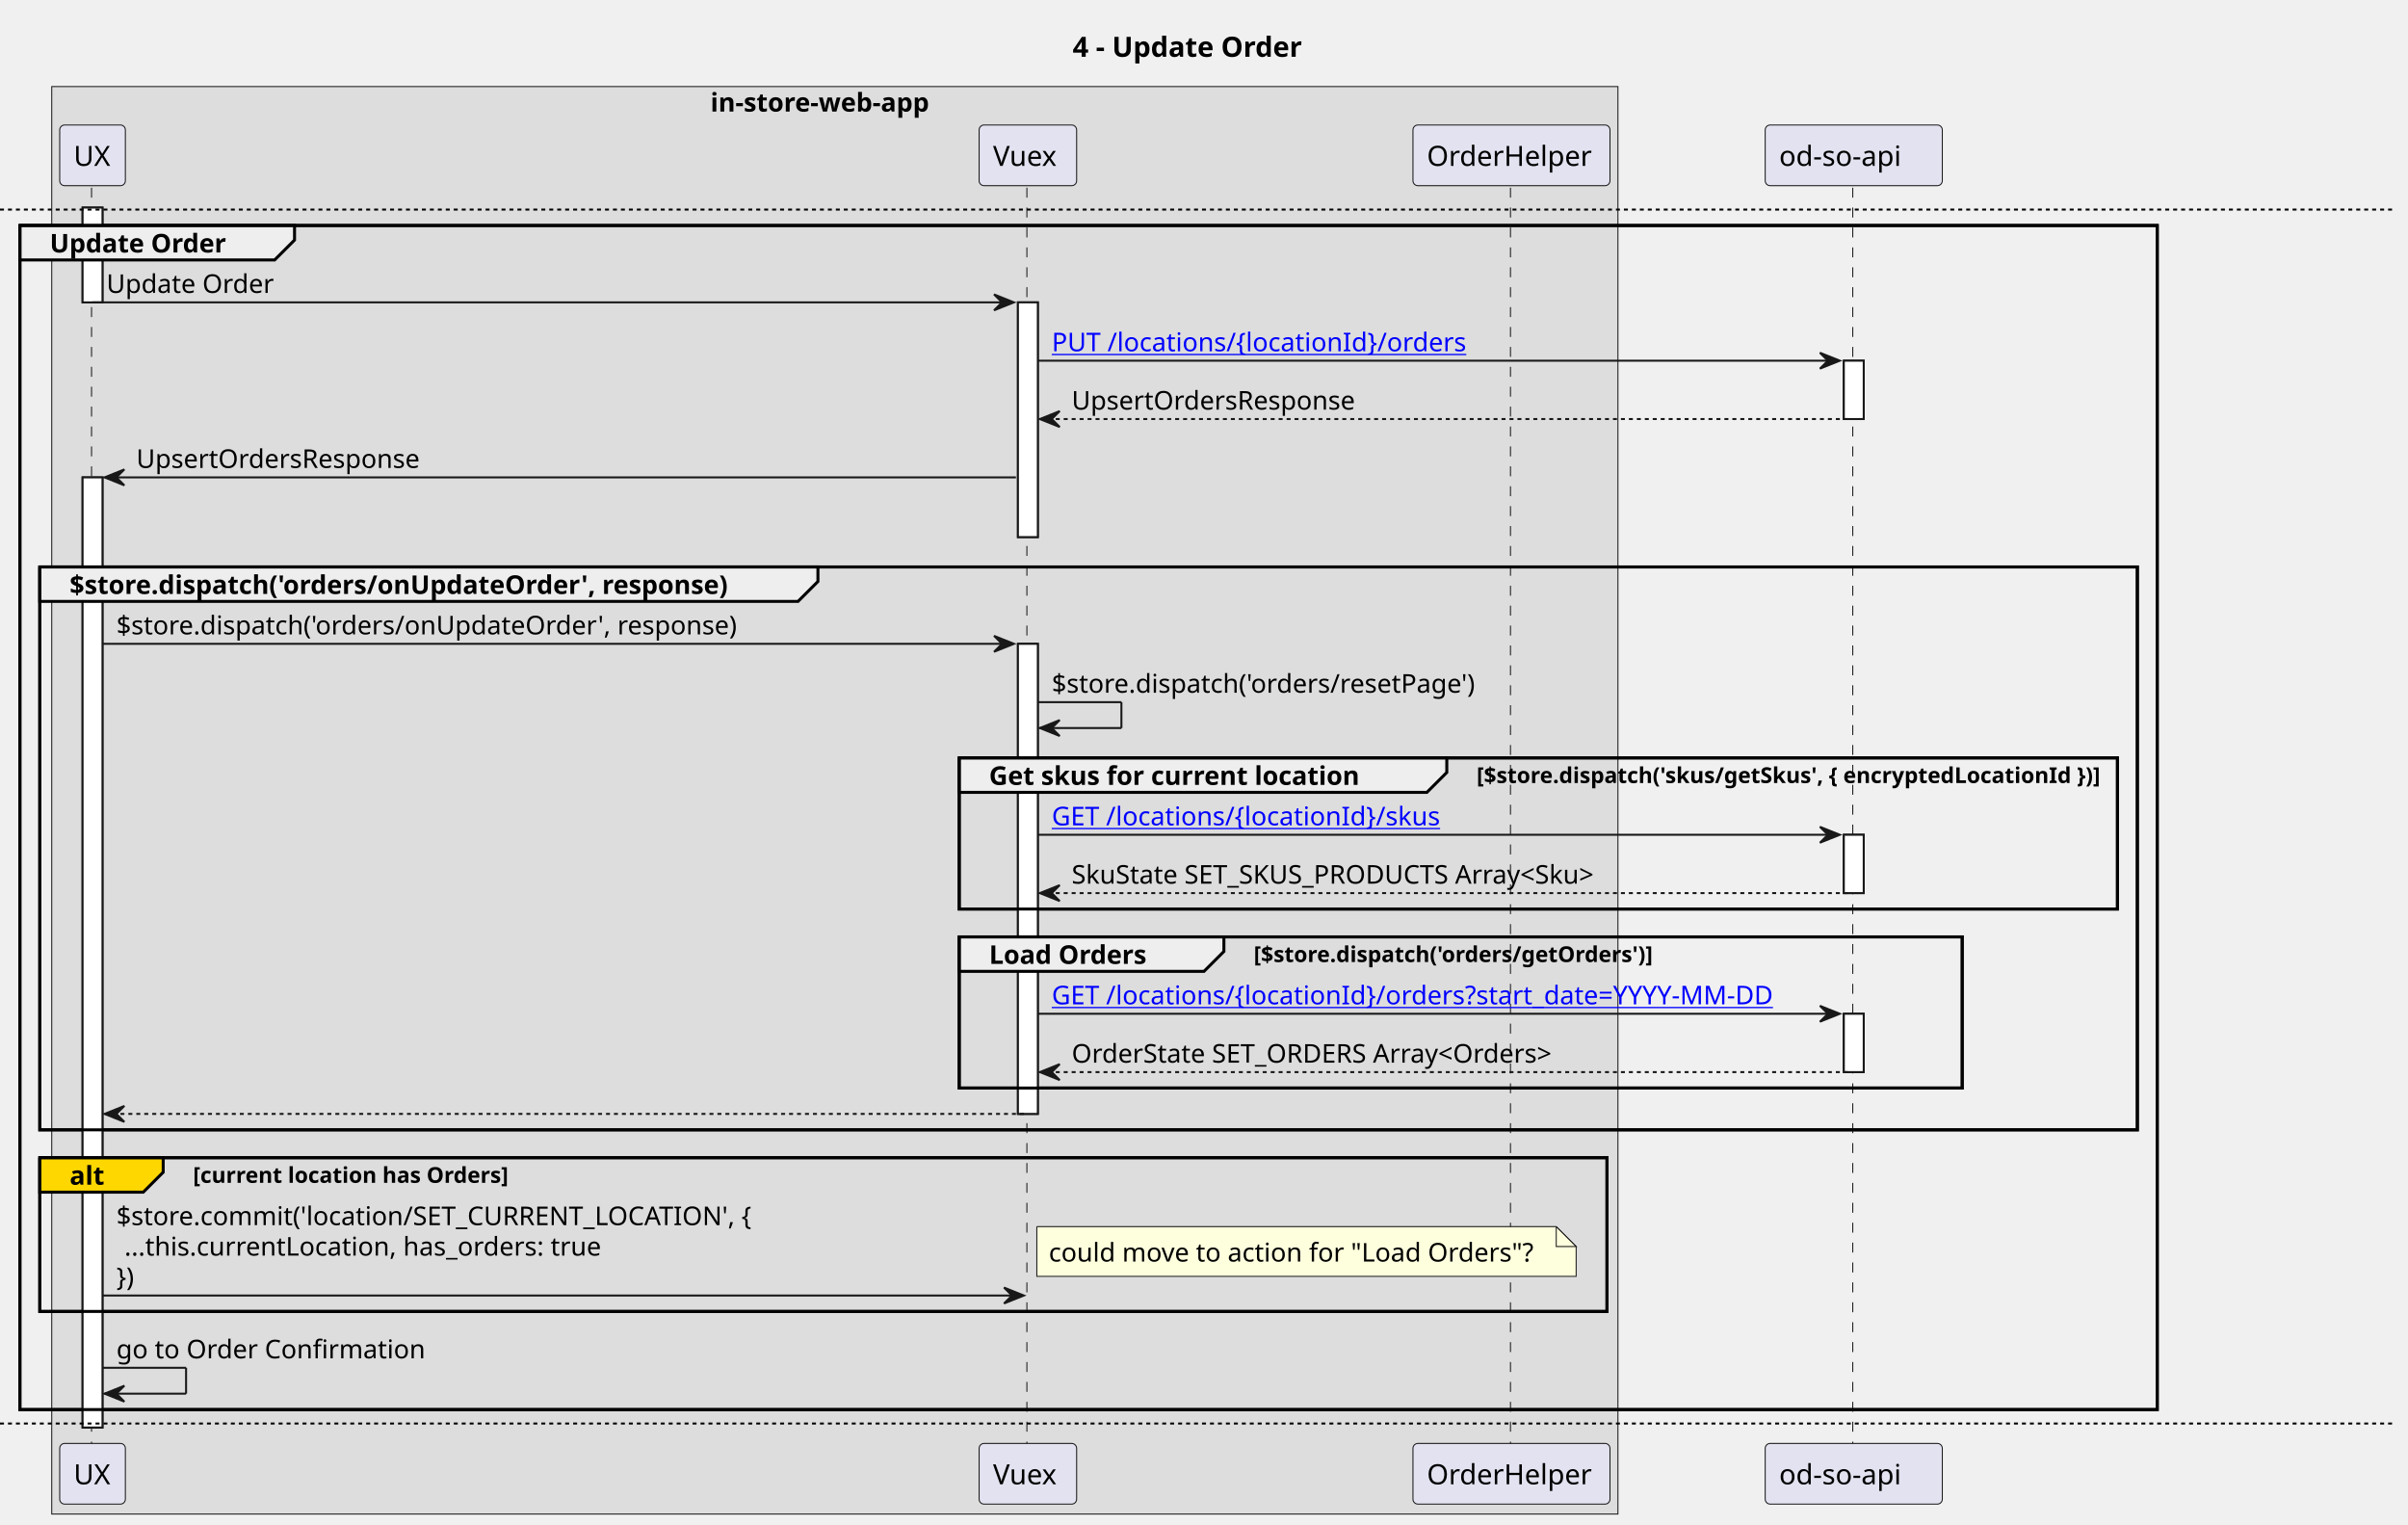
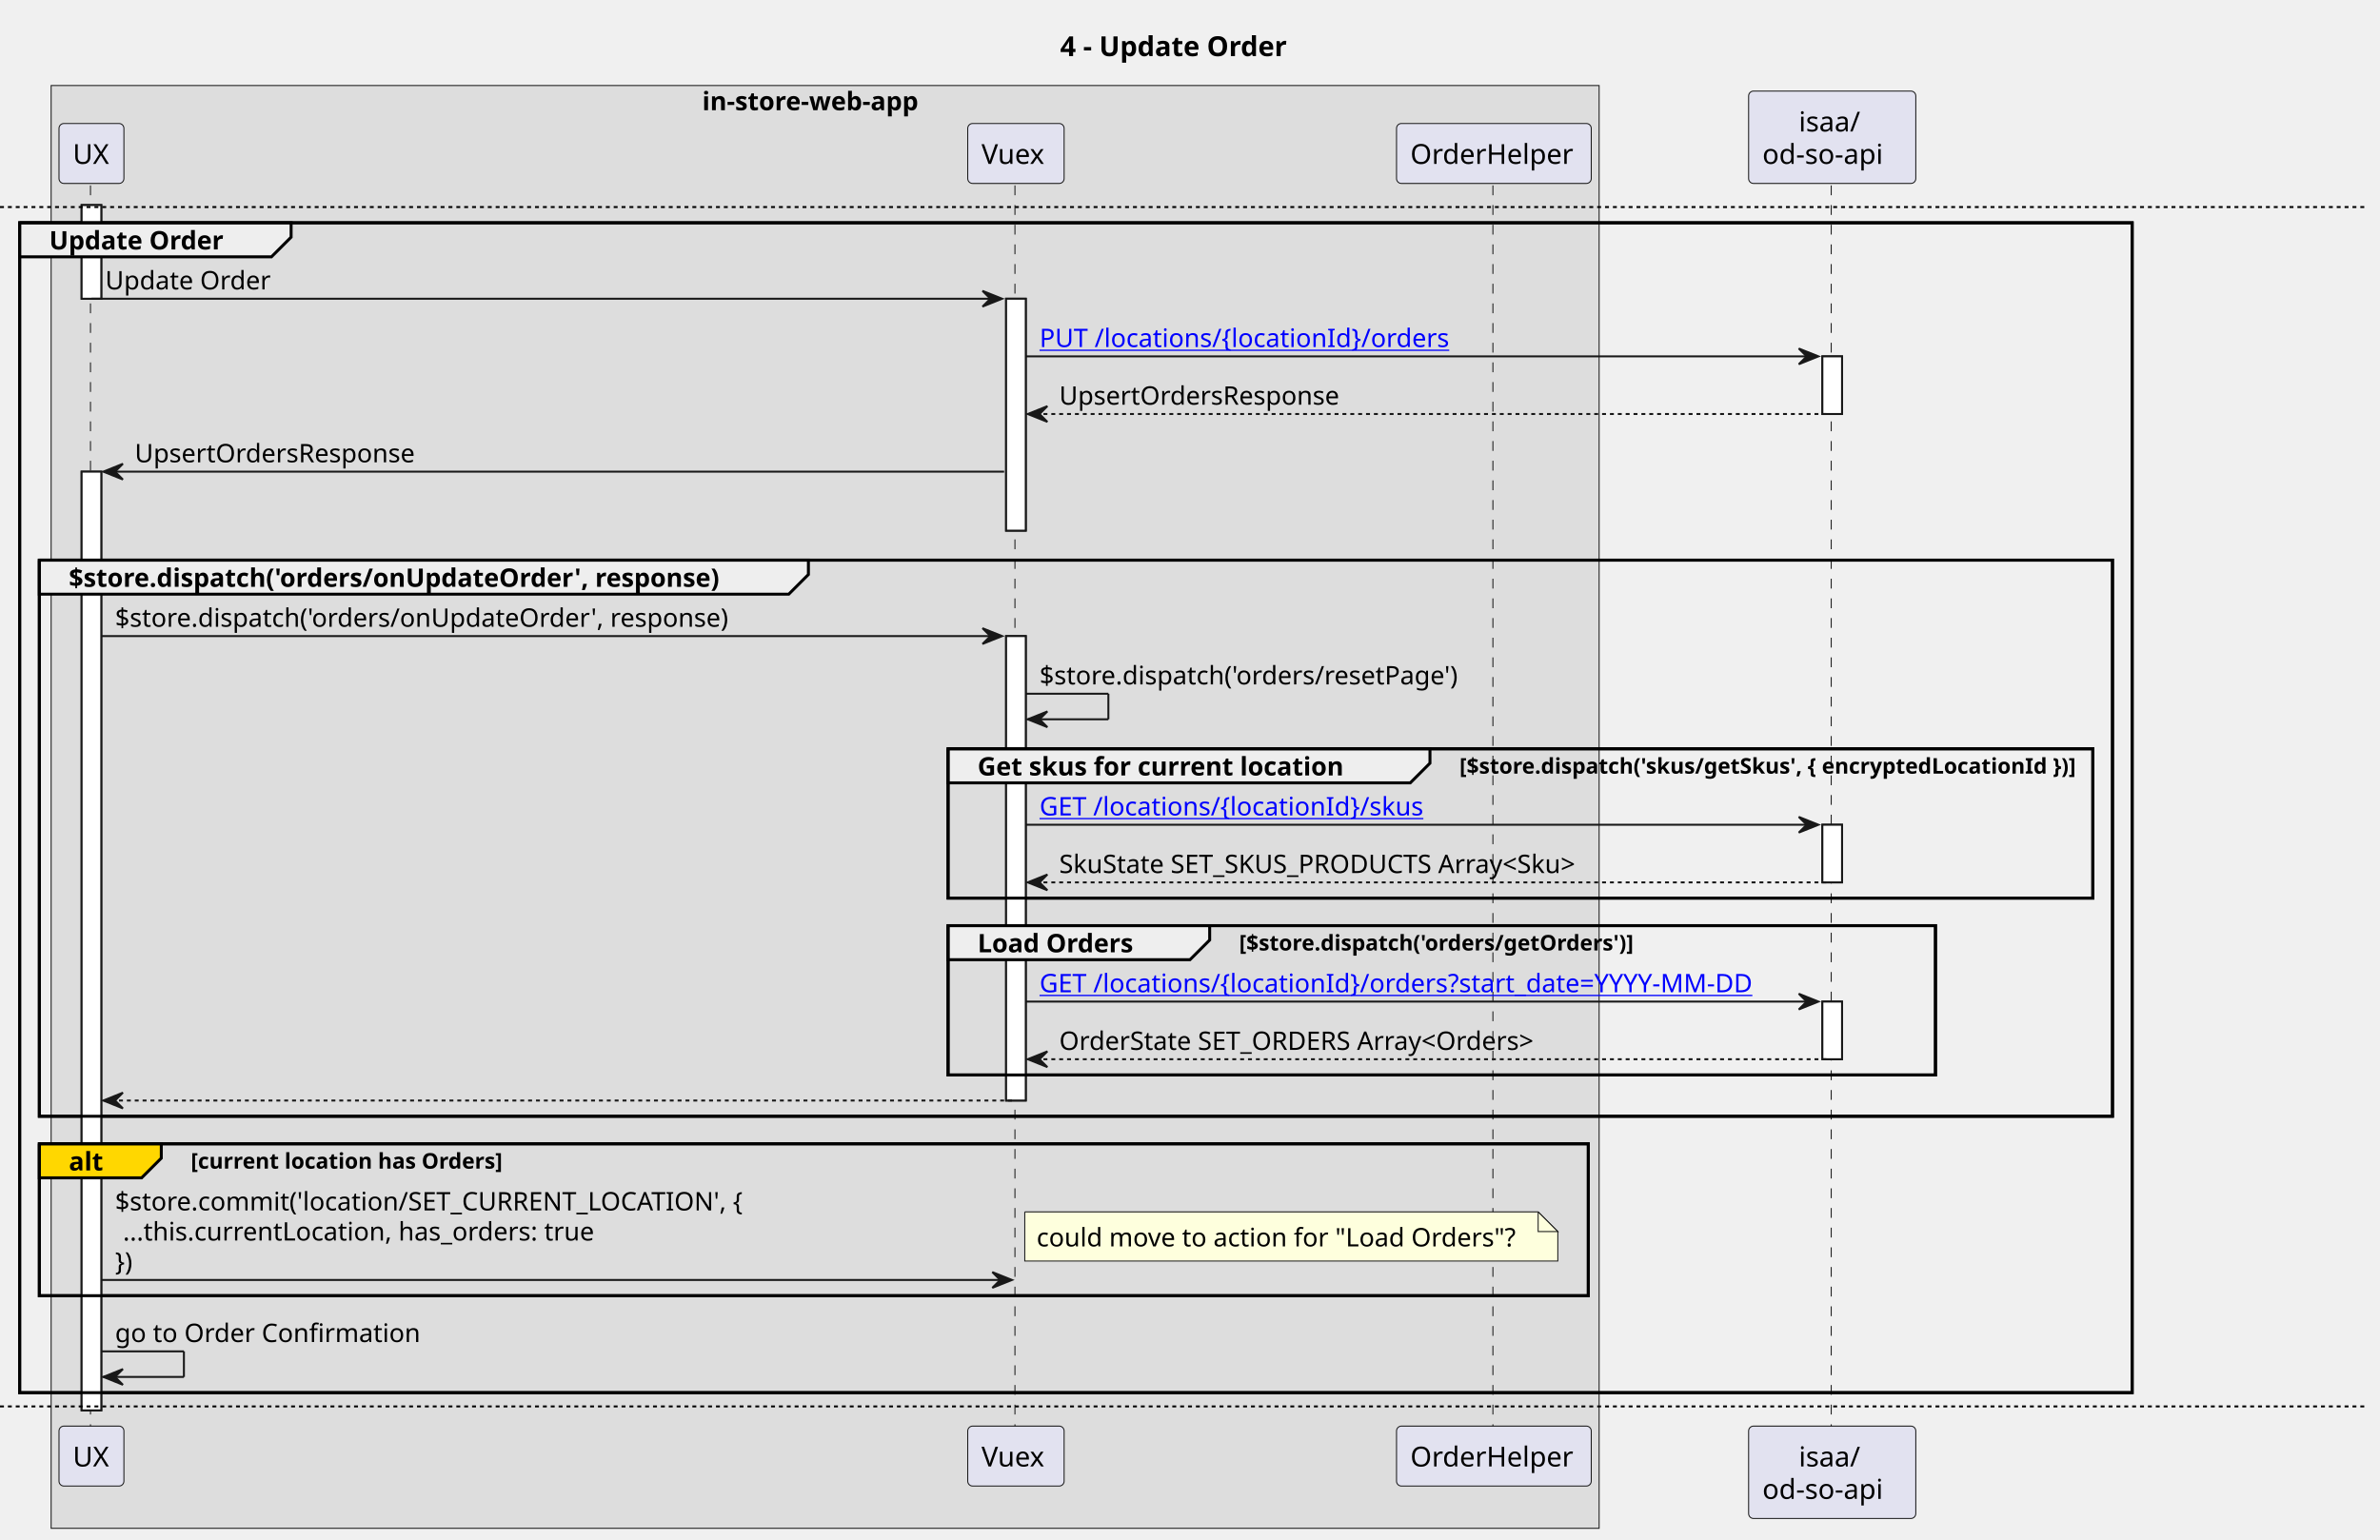
- <svg xmlns="http://www.w3.org/2000/svg" xmlns:xlink="http://www.w3.org/1999/xlink" contentStyleType="text/css" height="766px" preserveAspectRatio="none" style="width:1210px;height:766px;background:#FFFFFF;" version="1.1" viewBox="0 0 1210 766" width="1210px" zoomAndPan="magnify">
+ <svg xmlns="http://www.w3.org/2000/svg" xmlns:xlink="http://www.w3.org/1999/xlink" contentStyleType="text/css" height="783px" preserveAspectRatio="none" style="width:1210px;height:783px;background:#FFFFFF;" version="1.1" viewBox="0 0 1210 783" width="1210px" zoomAndPan="magnify">
  <defs />
  <g>
    <rect height="26.488" style="stroke:#00000000;stroke-width:1.0;fill:none;" width="134" x="534" y="10" />
    <text fill="#000000" font-family="sans-serif" font-size="14" font-weight="bold" lengthAdjust="spacing" textLength="124" x="539" y="28.535">4 - Update Order</text>
-     <rect fill="#DDDDDD" height="717.188" style="stroke:#181818;stroke-width:0.5;" width="787" x="26" y="43.488" />
+     <rect fill="#DDDDDD" height="733.676" style="stroke:#181818;stroke-width:0.5;" width="787" x="26" y="43.488" />
    <text fill="#000000" font-family="sans-serif" font-size="13" font-weight="bold" lengthAdjust="spacing" textLength="125" x="357" y="56.057">in-store-web-app</text>
    <rect fill="#FFFFFF" height="47.621" style="stroke:#181818;stroke-width:1.0;" width="10" x="41.5" y="104.287" />
    <rect fill="#FFFFFF" height="477.348" style="stroke:#181818;stroke-width:1.0;" width="10" x="41.5" y="239.84" />
    <rect fill="#FFFFFF" height="117.932" style="stroke:#181818;stroke-width:1.0;" width="10" x="511.5" y="151.908" />
    <rect fill="#FFFFFF" height="236.174" style="stroke:#181818;stroke-width:1.0;" width="10" x="511.5" y="323.461" />
    <rect fill="#FFFFFF" height="29.311" style="stroke:#181818;stroke-width:1.0;" width="10" x="926.5" y="181.219" />
    <rect fill="#FFFFFF" height="29.311" style="stroke:#181818;stroke-width:1.0;" width="10" x="926.5" y="419.393" />
    <rect fill="#FFFFFF" height="29.311" style="stroke:#181818;stroke-width:1.0;" width="10" x="926.5" y="509.324" />
    <rect height="594.9" style="stroke:#000000;stroke-width:1.5;fill:none;" width="1074" x="10" y="113.287" />
    <rect height="282.795" style="stroke:#000000;stroke-width:1.5;fill:none;" width="1054" x="20" y="284.84" />
    <rect height="75.932" style="stroke:#000000;stroke-width:1.5;fill:none;" width="582" x="482" y="380.772" />
-     <rect height="75.932" style="stroke:#000000;stroke-width:1.5;fill:none;" width="504" x="482" y="470.703" />
+     <rect height="75.932" style="stroke:#000000;stroke-width:1.5;fill:none;" width="502" x="482" y="470.703" />
    <rect height="77.242" style="stroke:#000000;stroke-width:1.5;fill:none;" width="787.5" x="20" y="581.635" />
    <line style="stroke:#181818;stroke-width:0.5;fill:none;stroke-dasharray:5.0,5.0;" x1="46" x2="46" y1="94.287" y2="726.188" />
    <line style="stroke:#181818;stroke-width:0.5;fill:none;stroke-dasharray:5.0,5.0;" x1="516" x2="516" y1="94.287" y2="726.188" />
    <line style="stroke:#181818;stroke-width:0.5;fill:none;stroke-dasharray:5.0,5.0;" x1="759" x2="759" y1="94.287" y2="726.188" />
    <line style="stroke:#181818;stroke-width:0.5;fill:none;stroke-dasharray:5.0,5.0;" x1="931" x2="931" y1="94.287" y2="726.188" />
    <rect fill="#E2E2F0" height="30.488" rx="2.5" ry="2.5" style="stroke:#181818;stroke-width:0.5;" width="33" x="30" y="62.799" />
    <text fill="#000000" font-family="sans-serif" font-size="14" lengthAdjust="spacing" textLength="19" x="37" y="83.334">UX</text>
    <rect fill="#E2E2F0" height="30.488" rx="2.5" ry="2.5" style="stroke:#181818;stroke-width:0.5;" width="33" x="30" y="725.188" />
    <text fill="#000000" font-family="sans-serif" font-size="14" lengthAdjust="spacing" textLength="19" x="37" y="745.723">UX</text>
    <rect fill="#E2E2F0" height="30.488" rx="2.5" ry="2.5" style="stroke:#181818;stroke-width:0.5;" width="49" x="492" y="62.799" />
    <text fill="#000000" font-family="sans-serif" font-size="14" lengthAdjust="spacing" textLength="35" x="499" y="83.334">Vuex</text>
    <rect fill="#E2E2F0" height="30.488" rx="2.5" ry="2.5" style="stroke:#181818;stroke-width:0.5;" width="49" x="492" y="725.188" />
    <text fill="#000000" font-family="sans-serif" font-size="14" lengthAdjust="spacing" textLength="35" x="499" y="745.723">Vuex</text>
    <rect fill="#E2E2F0" height="30.488" rx="2.5" ry="2.5" style="stroke:#181818;stroke-width:0.5;" width="99" x="710" y="62.799" />
    <text fill="#000000" font-family="sans-serif" font-size="14" lengthAdjust="spacing" textLength="85" x="717" y="83.334">OrderHelper</text>
    <rect fill="#E2E2F0" height="30.488" rx="2.5" ry="2.5" style="stroke:#181818;stroke-width:0.5;" width="99" x="710" y="725.188" />
    <text fill="#000000" font-family="sans-serif" font-size="14" lengthAdjust="spacing" textLength="85" x="717" y="745.723">OrderHelper</text>
-     <rect fill="#E2E2F0" height="30.488" rx="2.5" ry="2.5" style="stroke:#181818;stroke-width:0.5;" width="89" x="887" y="62.799" />
-     <text fill="#000000" font-family="sans-serif" font-size="14" lengthAdjust="spacing" textLength="71" x="894" y="83.334">od-so-api</text>
-     <rect fill="#E2E2F0" height="30.488" rx="2.5" ry="2.5" style="stroke:#181818;stroke-width:0.5;" width="89" x="887" y="725.188" />
-     <text fill="#000000" font-family="sans-serif" font-size="14" lengthAdjust="spacing" textLength="71" x="894" y="745.723">od-so-api</text>
+     <rect fill="#E2E2F0" height="46.977" rx="2.5" ry="2.5" style="stroke:#181818;stroke-width:0.5;" width="85" x="889" y="46.31" />
+     <text fill="#000000" font-family="sans-serif" font-size="14" lengthAdjust="spacing" textLength="34" x="914.5" y="66.846">isaa/</text>
+     <text fill="#000000" font-family="sans-serif" font-size="14" lengthAdjust="spacing" textLength="71" x="896" y="83.334">od-so-api</text>
+     <rect fill="#E2E2F0" height="46.977" rx="2.5" ry="2.5" style="stroke:#181818;stroke-width:0.5;" width="85" x="889" y="725.188" />
+     <text fill="#000000" font-family="sans-serif" font-size="14" lengthAdjust="spacing" textLength="34" x="914.5" y="745.723">isaa/</text>
+     <text fill="#000000" font-family="sans-serif" font-size="14" lengthAdjust="spacing" textLength="71" x="896" y="762.211">od-so-api</text>
    <rect fill="#FFFFFF" height="47.621" style="stroke:#181818;stroke-width:1.0;" width="10" x="41.5" y="104.287" />
    <rect fill="#FFFFFF" height="477.348" style="stroke:#181818;stroke-width:1.0;" width="10" x="41.5" y="239.84" />
    <rect fill="#FFFFFF" height="117.932" style="stroke:#181818;stroke-width:1.0;" width="10" x="511.5" y="151.908" />
    <rect fill="#FFFFFF" height="236.174" style="stroke:#181818;stroke-width:1.0;" width="10" x="511.5" y="323.461" />
    <rect fill="#FFFFFF" height="29.311" style="stroke:#181818;stroke-width:1.0;" width="10" x="926.5" y="181.219" />
    <rect fill="#FFFFFF" height="29.311" style="stroke:#181818;stroke-width:1.0;" width="10" x="926.5" y="419.393" />
    <rect fill="#FFFFFF" height="29.311" style="stroke:#181818;stroke-width:1.0;" width="10" x="926.5" y="509.324" />
    <line style="stroke:#000000;stroke-width:1.0;stroke-dasharray:2.0,2.0;" x1="0" x2="1203" y1="105.287" y2="105.287" />
    <path d="M10,113.287 L148,113.287 L148,120.598 L138,130.598 L10,130.598 L10,113.287 " fill="#EEEEEE" style="stroke:#000000;stroke-width:1.5;" />
    <rect fill="none" height="594.9" style="stroke:#000000;stroke-width:1.5;" width="1074" x="10" y="113.287" />
    <text fill="#000000" font-family="sans-serif" font-size="13" font-weight="bold" lengthAdjust="spacing" textLength="93" x="25" y="126.856">Update Order</text>
    <polygon fill="#181818" points="499.5,147.908,509.5,151.908,499.5,155.908,503.5,151.908" style="stroke:#181818;stroke-width:1.0;" />
    <line style="stroke:#181818;stroke-width:1.0;" x1="46.5" x2="505.5" y1="151.908" y2="151.908" />
    <text fill="#000000" font-family="sans-serif" font-size="13" lengthAdjust="spacing" textLength="83" x="53.5" y="147.166">Update Order</text>
    <polygon fill="#181818" points="914.5,177.219,924.5,181.219,914.5,185.219,918.5,181.219" style="stroke:#181818;stroke-width:1.0;" />
    <line style="stroke:#181818;stroke-width:1.0;" x1="521.5" x2="920.5" y1="181.219" y2="181.219" />
    <a href="https://www.notion.so/odeko/SO-API-api-docs-2f17504231bd474da1e6ab6bfcccf55d#14df1b158feb4a178dc234d225e70dbc" target="_top" title="https://www.notion.so/odeko/SO-API-api-docs-2f17504231bd474da1e6ab6bfcccf55d#14df1b158feb4a178dc234d225e70dbc" xlink:actuate="onRequest" xlink:href="https://www.notion.so/odeko/SO-API-api-docs-2f17504231bd474da1e6ab6bfcccf55d#14df1b158feb4a178dc234d225e70dbc" xlink:show="new" xlink:title="https://www.notion.so/odeko/SO-API-api-docs-2f17504231bd474da1e6ab6bfcccf55d#14df1b158feb4a178dc234d225e70dbc" xlink:type="simple">
      <text fill="#0000FF" font-family="sans-serif" font-size="13" lengthAdjust="spacing" text-decoration="underline" textLength="218" x="528.5" y="176.477">PUT /locations/{locationId}/orders</text>
    </a>
    <polygon fill="#181818" points="532.5,206.529,522.5,210.529,532.5,214.529,528.5,210.529" style="stroke:#181818;stroke-width:1.0;" />
    <line style="stroke:#181818;stroke-width:1.0;stroke-dasharray:2.0,2.0;" x1="526.5" x2="930.5" y1="210.529" y2="210.529" />
    <text fill="#000000" font-family="sans-serif" font-size="13" lengthAdjust="spacing" textLength="143" x="538.5" y="205.787">UpsertOrdersResponse</text>
    <polygon fill="#181818" points="62.5,235.84,52.5,239.84,62.5,243.84,58.5,239.84" style="stroke:#181818;stroke-width:1.0;" />
    <line style="stroke:#181818;stroke-width:1.0;" x1="56.5" x2="510.5" y1="239.84" y2="239.84" />
    <text fill="#000000" font-family="sans-serif" font-size="13" lengthAdjust="spacing" textLength="143" x="68.5" y="235.098">UpsertOrdersResponse</text>
    <path d="M20,284.84 L411,284.84 L411,292.15 L401,302.15 L20,302.15 L20,284.84 " fill="#EEEEEE" style="stroke:#000000;stroke-width:1.5;" />
    <rect fill="none" height="282.795" style="stroke:#000000;stroke-width:1.5;" width="1054" x="20" y="284.84" />
    <text fill="#000000" font-family="sans-serif" font-size="13" font-weight="bold" lengthAdjust="spacing" textLength="346" x="35" y="298.408">$store.dispatch('orders/onUpdateOrder', response)</text>
    <polygon fill="#181818" points="499.5,319.461,509.5,323.461,499.5,327.461,503.5,323.461" style="stroke:#181818;stroke-width:1.0;" />
    <line style="stroke:#181818;stroke-width:1.0;" x1="51.5" x2="505.5" y1="323.461" y2="323.461" />
    <text fill="#000000" font-family="sans-serif" font-size="13" lengthAdjust="spacing" textLength="319" x="58.5" y="318.719">$store.dispatch('orders/onUpdateOrder', response)</text>
    <line style="stroke:#181818;stroke-width:1.0;" x1="521.5" x2="563.5" y1="352.772" y2="352.772" />
    <line style="stroke:#181818;stroke-width:1.0;" x1="563.5" x2="563.5" y1="352.772" y2="365.772" />
    <line style="stroke:#181818;stroke-width:1.0;" x1="522.5" x2="563.5" y1="365.772" y2="365.772" />
    <polygon fill="#181818" points="532.5,361.772,522.5,365.772,532.5,369.772,528.5,365.772" style="stroke:#181818;stroke-width:1.0;" />
    <text fill="#000000" font-family="sans-serif" font-size="13" lengthAdjust="spacing" textLength="219" x="528.5" y="348.029">$store.dispatch('orders/resetPage')</text>
    <path d="M482,380.772 L727,380.772 L727,388.082 L717,398.082 L482,398.082 L482,380.772 " fill="#EEEEEE" style="stroke:#000000;stroke-width:1.5;" />
    <rect fill="none" height="75.932" style="stroke:#000000;stroke-width:1.5;" width="582" x="482" y="380.772" />
    <text fill="#000000" font-family="sans-serif" font-size="13" font-weight="bold" lengthAdjust="spacing" textLength="192" x="497" y="394.34">Get skus for current location</text>
    <text fill="#000000" font-family="sans-serif" font-size="11" font-weight="bold" lengthAdjust="spacing" textLength="317" x="742" y="393.406">[$store.dispatch('skus/getSkus', { encryptedLocationId })]</text>
    <polygon fill="#181818" points="914.5,415.393,924.5,419.393,914.5,423.393,918.5,419.393" style="stroke:#181818;stroke-width:1.0;" />
    <line style="stroke:#181818;stroke-width:1.0;" x1="521.5" x2="920.5" y1="419.393" y2="419.393" />
    <a href="https://www.notion.so/odeko/SO-API-api-docs-2f17504231bd474da1e6ab6bfcccf55d#bfbfe5d95b4f4c9abdd2776e40855e54" target="_top" title="https://www.notion.so/odeko/SO-API-api-docs-2f17504231bd474da1e6ab6bfcccf55d#bfbfe5d95b4f4c9abdd2776e40855e54" xlink:actuate="onRequest" xlink:href="https://www.notion.so/odeko/SO-API-api-docs-2f17504231bd474da1e6ab6bfcccf55d#bfbfe5d95b4f4c9abdd2776e40855e54" xlink:show="new" xlink:title="https://www.notion.so/odeko/SO-API-api-docs-2f17504231bd474da1e6ab6bfcccf55d#bfbfe5d95b4f4c9abdd2776e40855e54" xlink:type="simple">
      <text fill="#0000FF" font-family="sans-serif" font-size="13" lengthAdjust="spacing" text-decoration="underline" textLength="208" x="528.5" y="414.65">GET /locations/{locationId}/skus</text>
    </a>
    <polygon fill="#181818" points="532.5,444.703,522.5,448.703,532.5,452.703,528.5,448.703" style="stroke:#181818;stroke-width:1.0;" />
    <line style="stroke:#181818;stroke-width:1.0;stroke-dasharray:2.0,2.0;" x1="526.5" x2="930.5" y1="448.703" y2="448.703" />
    <text fill="#000000" font-family="sans-serif" font-size="13" lengthAdjust="spacing" textLength="273" x="538.5" y="443.961">SkuState SET_SKUS_PRODUCTS Array&lt;Sku&gt;</text>
    <path d="M482,470.703 L615,470.703 L615,478.014 L605,488.014 L482,488.014 L482,470.703 " fill="#EEEEEE" style="stroke:#000000;stroke-width:1.5;" />
-     <rect fill="none" height="75.932" style="stroke:#000000;stroke-width:1.5;" width="504" x="482" y="470.703" />
+     <rect fill="none" height="75.932" style="stroke:#000000;stroke-width:1.5;" width="502" x="482" y="470.703" />
    <text fill="#000000" font-family="sans-serif" font-size="13" font-weight="bold" lengthAdjust="spacing" textLength="84" x="497" y="484.272">Load Orders</text>
    <text fill="#000000" font-family="sans-serif" font-size="11" font-weight="bold" lengthAdjust="spacing" textLength="204" x="630" y="483.338">[$store.dispatch('orders/getOrders')]</text>
    <polygon fill="#181818" points="914.5,505.324,924.5,509.324,914.5,513.324,918.5,509.324" style="stroke:#181818;stroke-width:1.0;" />
    <line style="stroke:#181818;stroke-width:1.0;" x1="521.5" x2="920.5" y1="509.324" y2="509.324" />
    <a href="https://www.notion.so/odeko/SO-API-api-docs-2f17504231bd474da1e6ab6bfcccf55d#c7da1cdbc409434cab8dd3945f7111b4" target="_top" title="https://www.notion.so/odeko/SO-API-api-docs-2f17504231bd474da1e6ab6bfcccf55d#c7da1cdbc409434cab8dd3945f7111b4" xlink:actuate="onRequest" xlink:href="https://www.notion.so/odeko/SO-API-api-docs-2f17504231bd474da1e6ab6bfcccf55d#c7da1cdbc409434cab8dd3945f7111b4" xlink:show="new" xlink:title="https://www.notion.so/odeko/SO-API-api-docs-2f17504231bd474da1e6ab6bfcccf55d#c7da1cdbc409434cab8dd3945f7111b4" xlink:type="simple">
      <text fill="#0000FF" font-family="sans-serif" font-size="13" lengthAdjust="spacing" text-decoration="underline" textLength="386" x="528.5" y="504.582">GET /locations/{locationId}/orders?start_date=YYYY-MM-DD</text>
    </a>
    <polygon fill="#181818" points="532.5,534.635,522.5,538.635,532.5,542.635,528.5,538.635" style="stroke:#181818;stroke-width:1.0;" />
    <line style="stroke:#181818;stroke-width:1.0;stroke-dasharray:2.0,2.0;" x1="526.5" x2="930.5" y1="538.635" y2="538.635" />
    <text fill="#000000" font-family="sans-serif" font-size="13" lengthAdjust="spacing" textLength="248" x="538.5" y="533.893">OrderState SET_ORDERS Array&lt;Orders&gt;</text>
    <polygon fill="#181818" points="62.5,555.635,52.5,559.635,62.5,563.635,58.5,559.635" style="stroke:#181818;stroke-width:1.0;" />
    <line style="stroke:#181818;stroke-width:1.0;stroke-dasharray:2.0,2.0;" x1="56.5" x2="515.5" y1="559.635" y2="559.635" />
    <path d="M20,581.635 L82,581.635 L82,588.945 L72,598.945 L20,598.945 L20,581.635 " fill="#FFD700" style="stroke:#000000;stroke-width:1.5;" />
    <rect fill="none" height="77.242" style="stroke:#000000;stroke-width:1.5;" width="787.5" x="20" y="581.635" />
    <text fill="#000000" font-family="sans-serif" font-size="13" font-weight="bold" lengthAdjust="spacing" textLength="17" x="35" y="595.203">alt</text>
    <text fill="#000000" font-family="sans-serif" font-size="11" font-weight="bold" lengthAdjust="spacing" textLength="162" x="97" y="594.269">[current location has Orders]</text>
    <polygon fill="#181818" points="504.5,646.877,514.5,650.877,504.5,654.877,508.5,650.877" style="stroke:#181818;stroke-width:1.0;" />
    <line style="stroke:#181818;stroke-width:1.0;" x1="51.5" x2="510.5" y1="650.877" y2="650.877" />
    <text fill="#000000" font-family="sans-serif" font-size="13" lengthAdjust="spacing" textLength="334" x="58.5" y="615.514">$store.commit('location/SET_CURRENT_LOCATION', {</text>
    <text fill="#000000" font-family="sans-serif" font-size="13" lengthAdjust="spacing" textLength="249" x="62.5" y="630.824">...this.currentLocation, has_orders: true</text>
    <text fill="#000000" font-family="sans-serif" font-size="13" lengthAdjust="spacing" textLength="8" x="58.5" y="646.135">})</text>
    <path d="M521,616.256 L521,641.256 L792,641.256 L792,626.256 L782,616.256 L521,616.256 " fill="#FEFFDD" style="stroke:#181818;stroke-width:0.5;" />
    <path d="M782,616.256 L782,626.256 L792,626.256 L782,616.256 " fill="#FEFFDD" style="stroke:#181818;stroke-width:0.5;" />
    <text fill="#000000" font-family="sans-serif" font-size="13" lengthAdjust="spacing" textLength="250" x="527" y="633.824">could move to action for "Load Orders"?</text>
    <line style="stroke:#181818;stroke-width:1.0;" x1="51.5" x2="93.5" y1="687.188" y2="687.188" />
    <line style="stroke:#181818;stroke-width:1.0;" x1="93.5" x2="93.5" y1="687.188" y2="700.188" />
    <line style="stroke:#181818;stroke-width:1.0;" x1="52.5" x2="93.5" y1="700.188" y2="700.188" />
    <polygon fill="#181818" points="62.5,696.188,52.5,700.188,62.5,704.188,58.5,700.188" style="stroke:#181818;stroke-width:1.0;" />
    <text fill="#000000" font-family="sans-serif" font-size="13" lengthAdjust="spacing" textLength="159" x="58.5" y="682.445">go to Order Confirmation</text>
    <line style="stroke:#000000;stroke-width:1.0;stroke-dasharray:2.0,2.0;" x1="0" x2="1203" y1="715.188" y2="715.188" />
  </g>
</svg>
